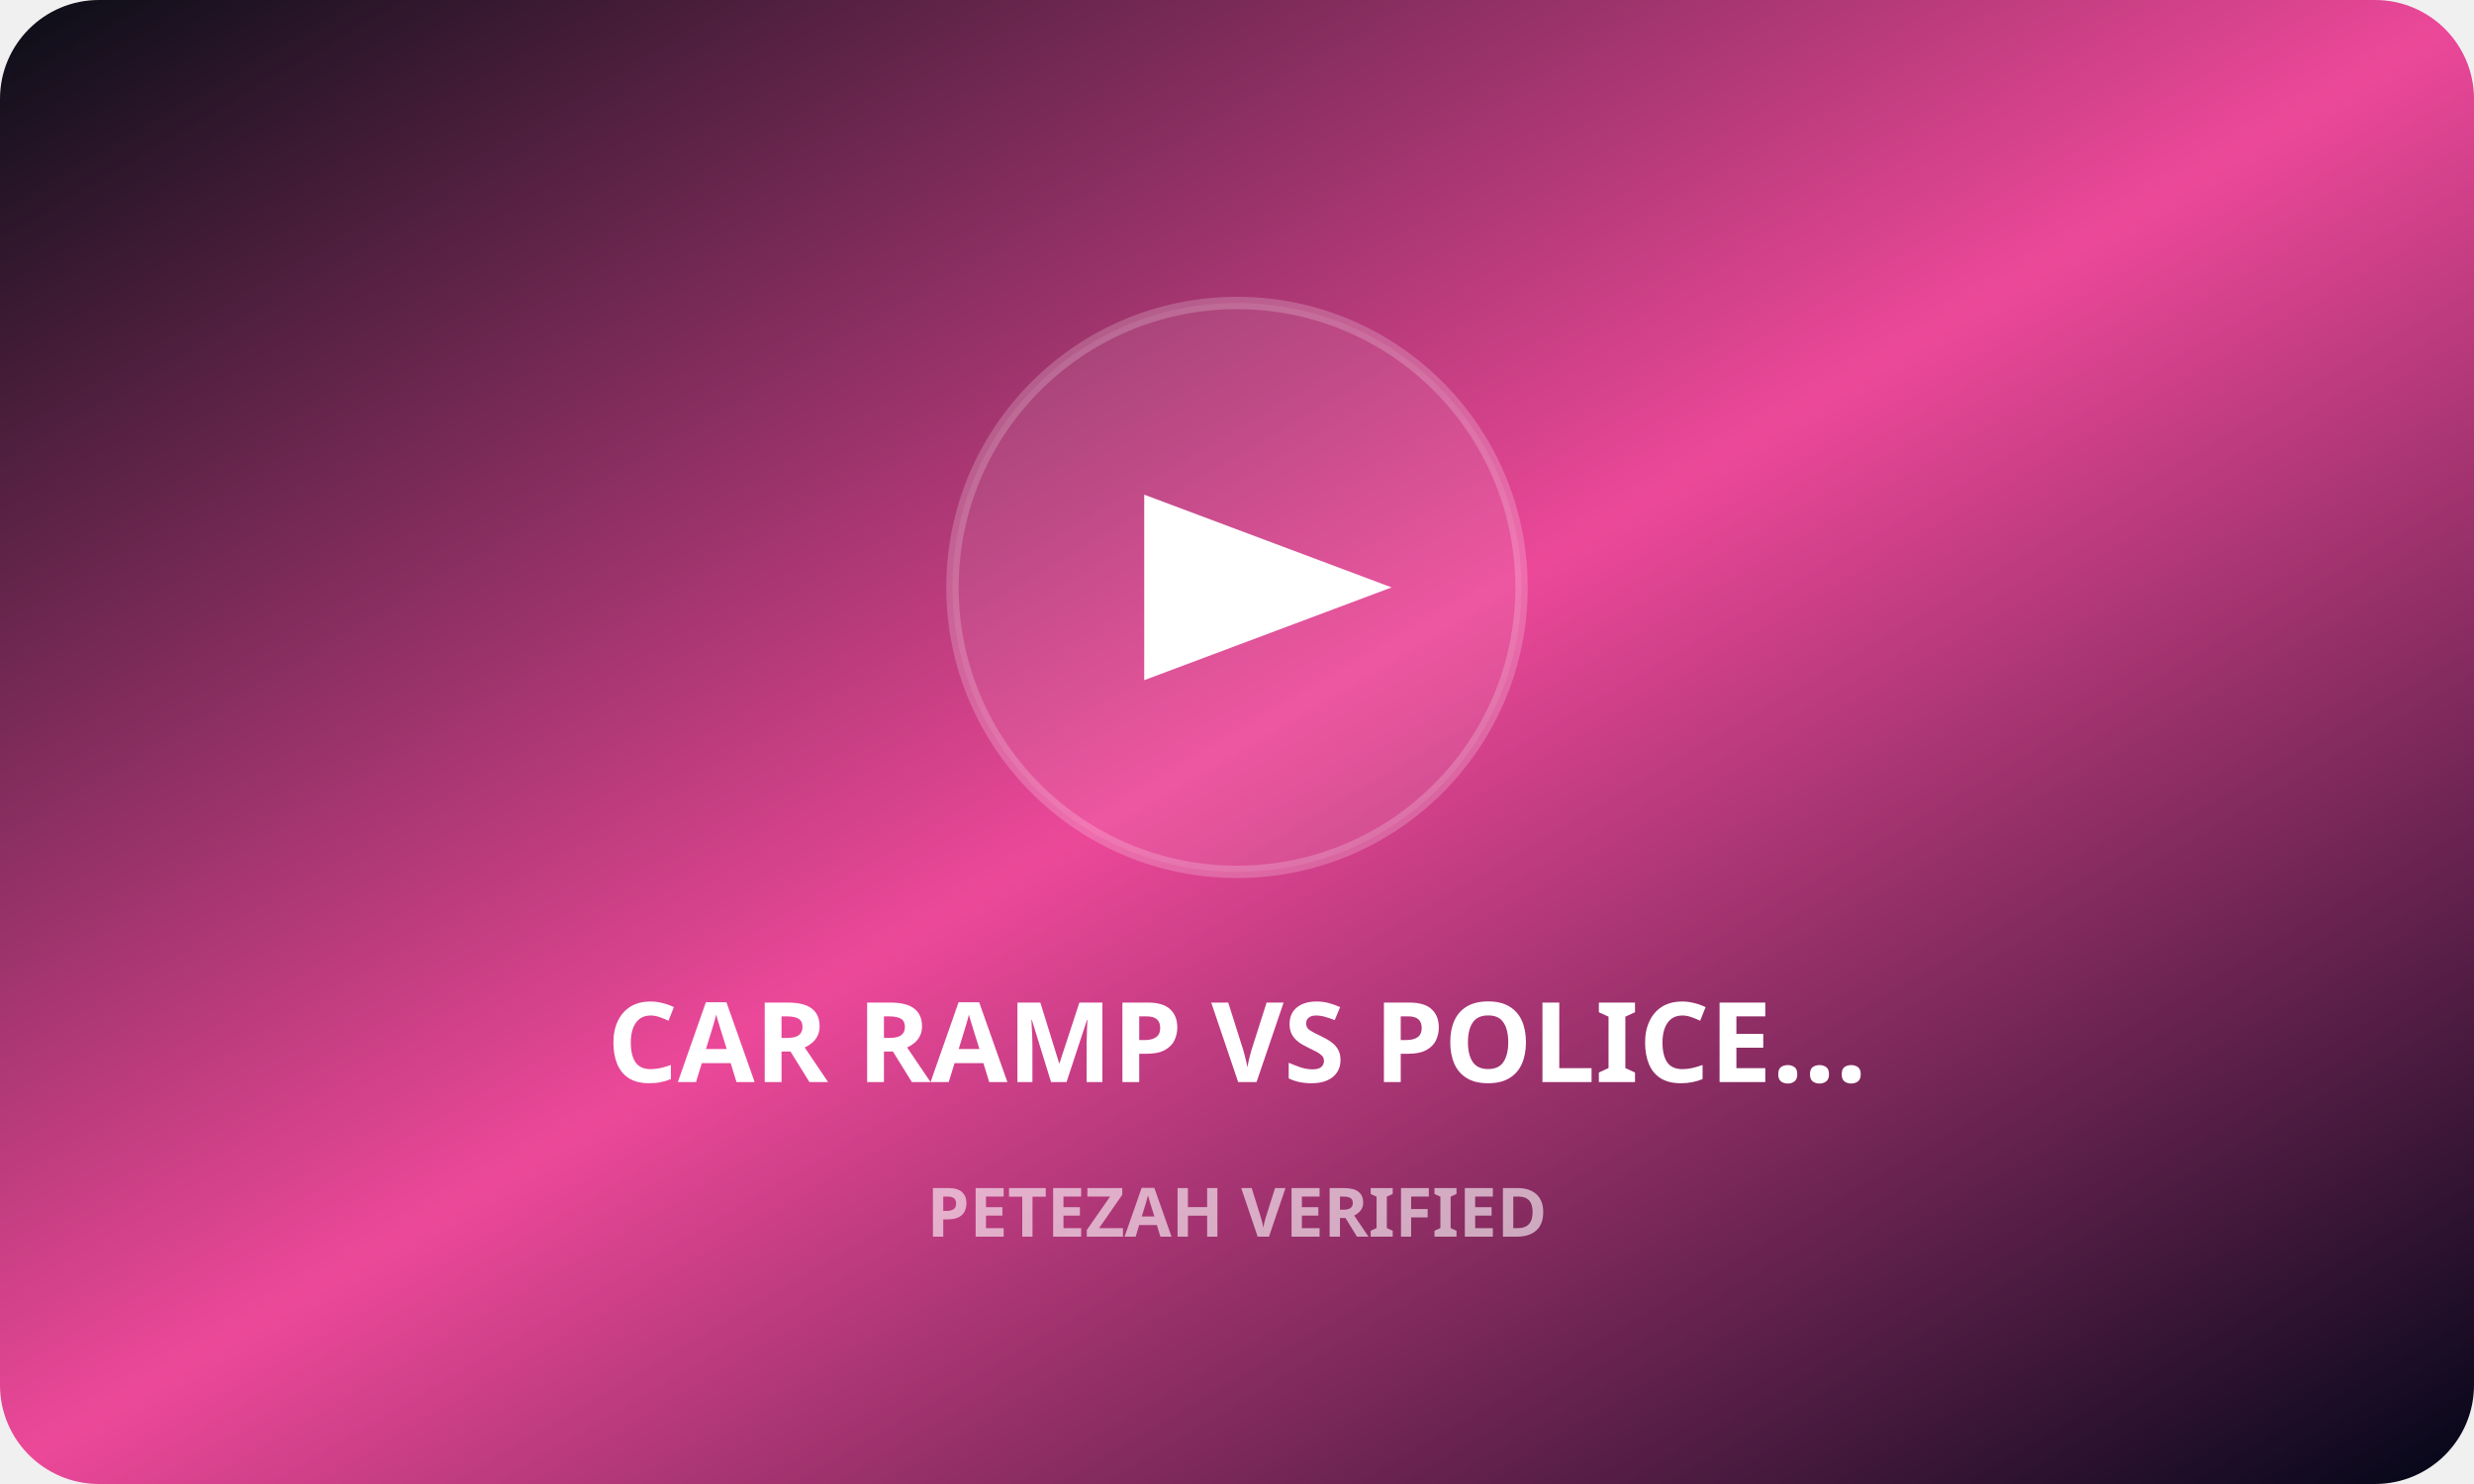
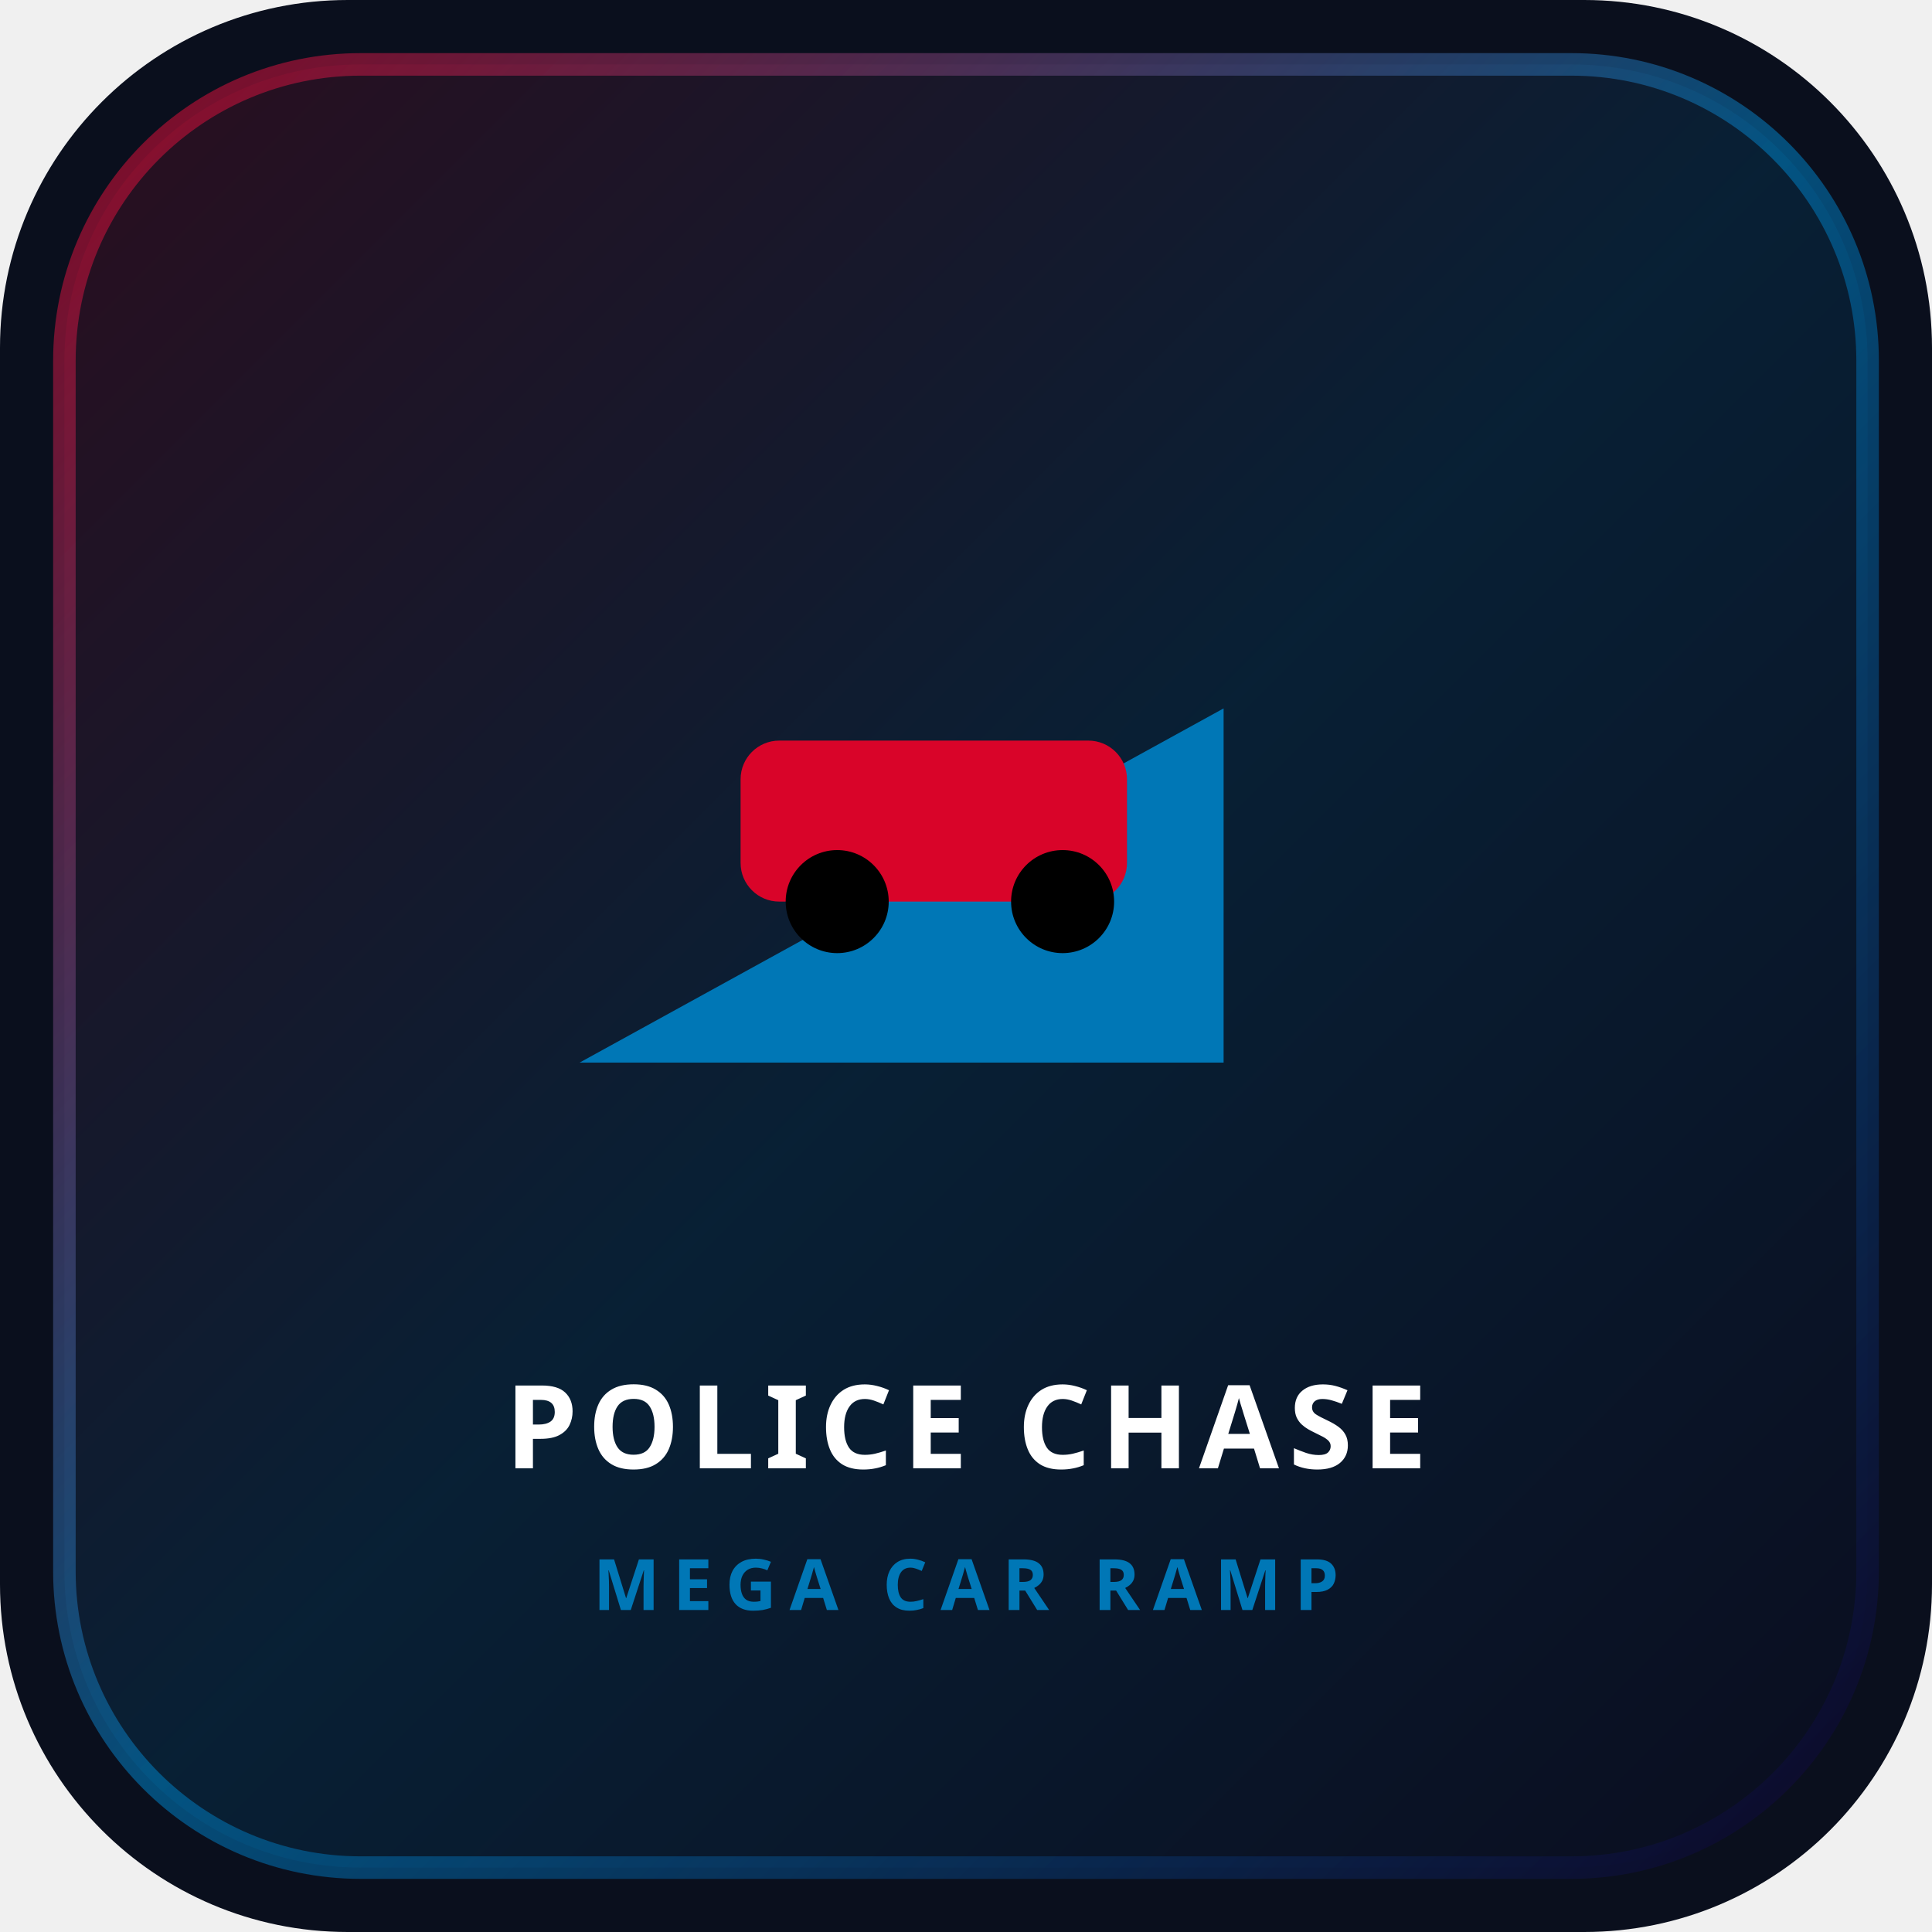
- <svg xmlns="http://www.w3.org/2000/svg" viewBox="0 0 400 240" width="100%" height="100%">
+ <svg xmlns="http://www.w3.org/2000/svg" viewBox="0 0 300 300" width="300" height="300">
  <defs>
-     <linearGradient id="g" x1="0%" y1="0%" x2="100%" y2="100%">
-       <stop offset="0%" stop-color="#090d16" />
-       <stop offset="50%" stop-color="#ec4899" />
-       <stop offset="100%" stop-color="#020617" />
+     <linearGradient id="grad_car_ramp_vs_police_chase" x1="0%" y1="0%" x2="100%" y2="100%">
+       <stop offset="0%" stop-color="#D90429" />
+       <stop offset="50%" stop-color="#0077B6" />
+       <stop offset="100%" stop-color="#10002B" />
    </linearGradient>
  </defs>
-   <rect width="400" height="240" rx="16" fill="url(#g)" />
-   <circle cx="200" cy="95" r="46" fill="rgba(255,255,255,0.08)" stroke="rgba(255,255,255,0.2)" stroke-width="2" />
-   <path d="M 185 80 L 225 95 L 185 110 Z" fill="#ffffff" />
-   <text x="200" y="175" font-family="system-ui, sans-serif" font-size="18" font-weight="800" fill="#ffffff" text-anchor="middle">CAR RAMP VS POLICE...</text>
-   <text x="200" y="200" font-family="system-ui, sans-serif" font-size="11" font-weight="600" fill="rgba(255,255,255,0.6)" text-anchor="middle">PETEZAH VERIFIED</text>
+   <rect width="300" height="300" rx="54" fill="#0A0F1D" />
+   <rect x="10" y="10" width="280" height="280" rx="46" fill="url(#grad_car_ramp_vs_police_chase)" opacity="0.16" />
+   <rect x="10" y="10" width="280" height="280" rx="46" fill="none" stroke="url(#grad_car_ramp_vs_police_chase)" stroke-width="3.5" opacity="0.6" />
+   <g>
+     <polygon points="90,165 190,165 190,110" fill="#0077B6" />
+     <rect x="115" y="115" width="60" height="25" rx="6" fill="#D90429" />
+     <circle cx="130" cy="140" r="8" fill="#000" />
+     <circle cx="165" cy="140" r="8" fill="#000" />
+   </g>
+   <text x="150" y="228" text-anchor="middle" fill="#FFFFFF" font-family="'Segoe UI', system-ui, -apple-system, sans-serif" font-size="18" font-weight="800" letter-spacing="1.5">POLICE CHASE</text>
+   <text x="150" y="250" text-anchor="middle" fill="#0077B6" font-family="'Segoe UI', system-ui, -apple-system, sans-serif" font-size="11" font-weight="700" letter-spacing="2">MEGA CAR RAMP</text>
</svg>
